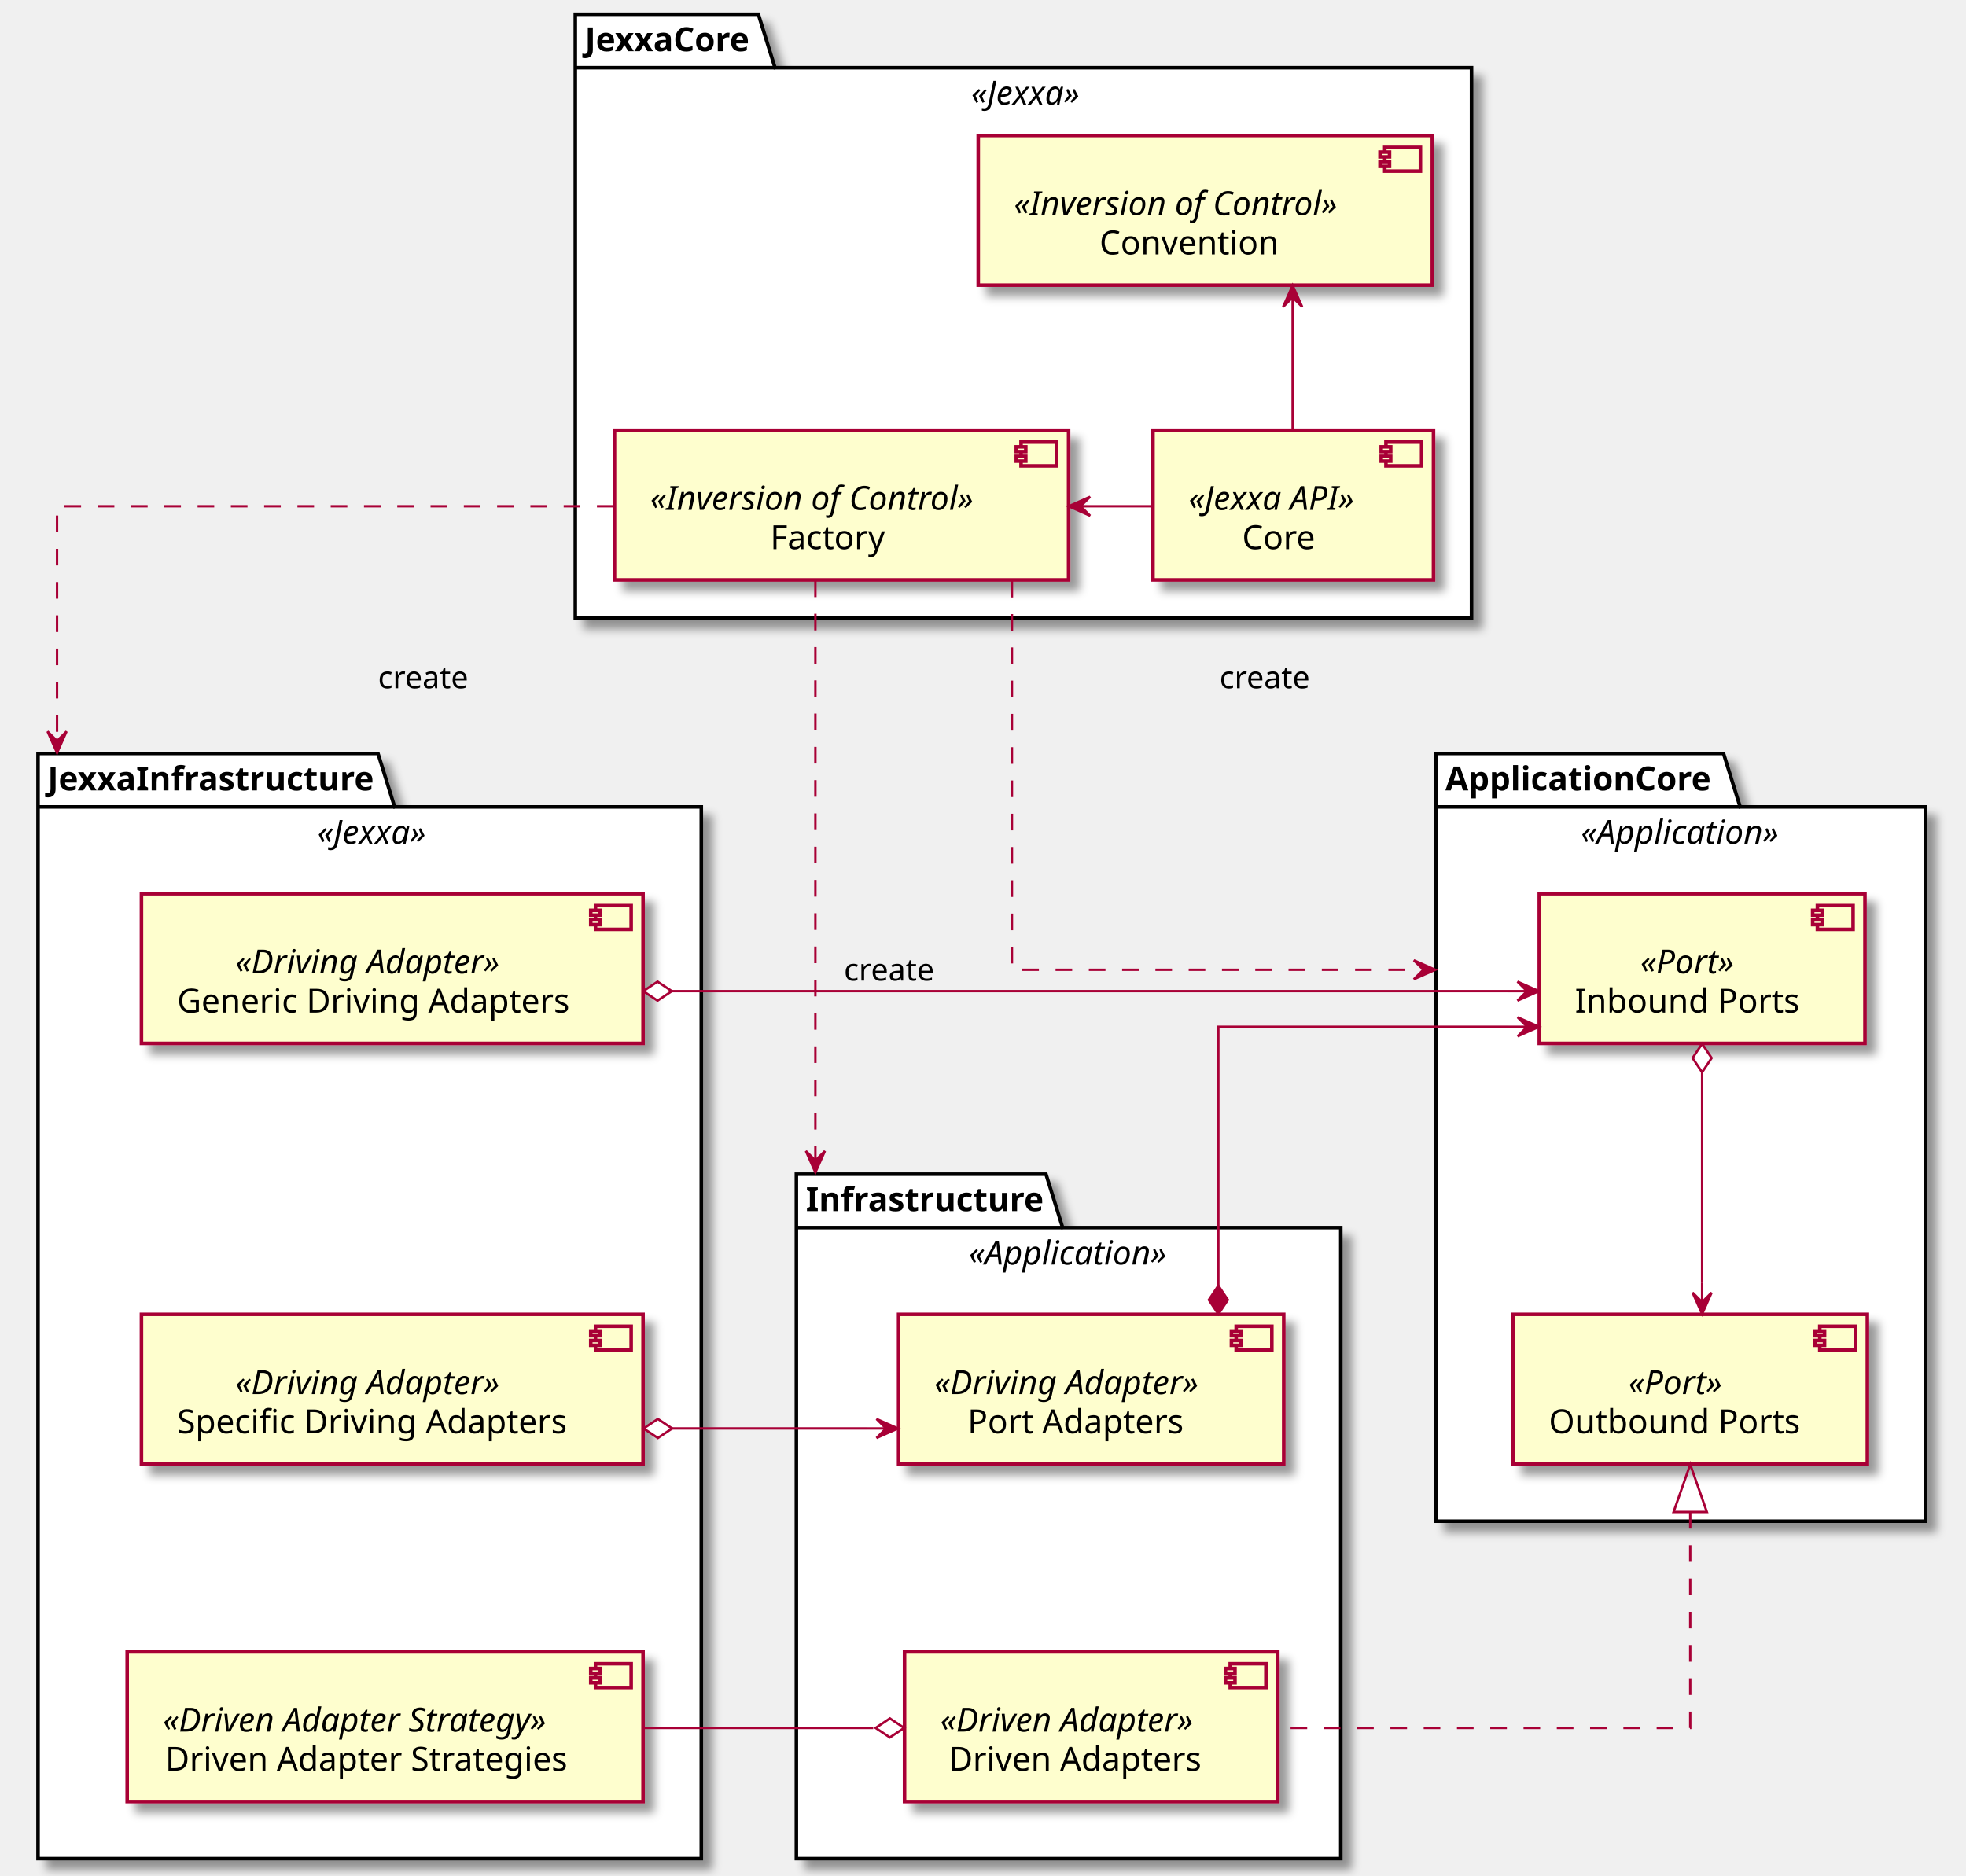
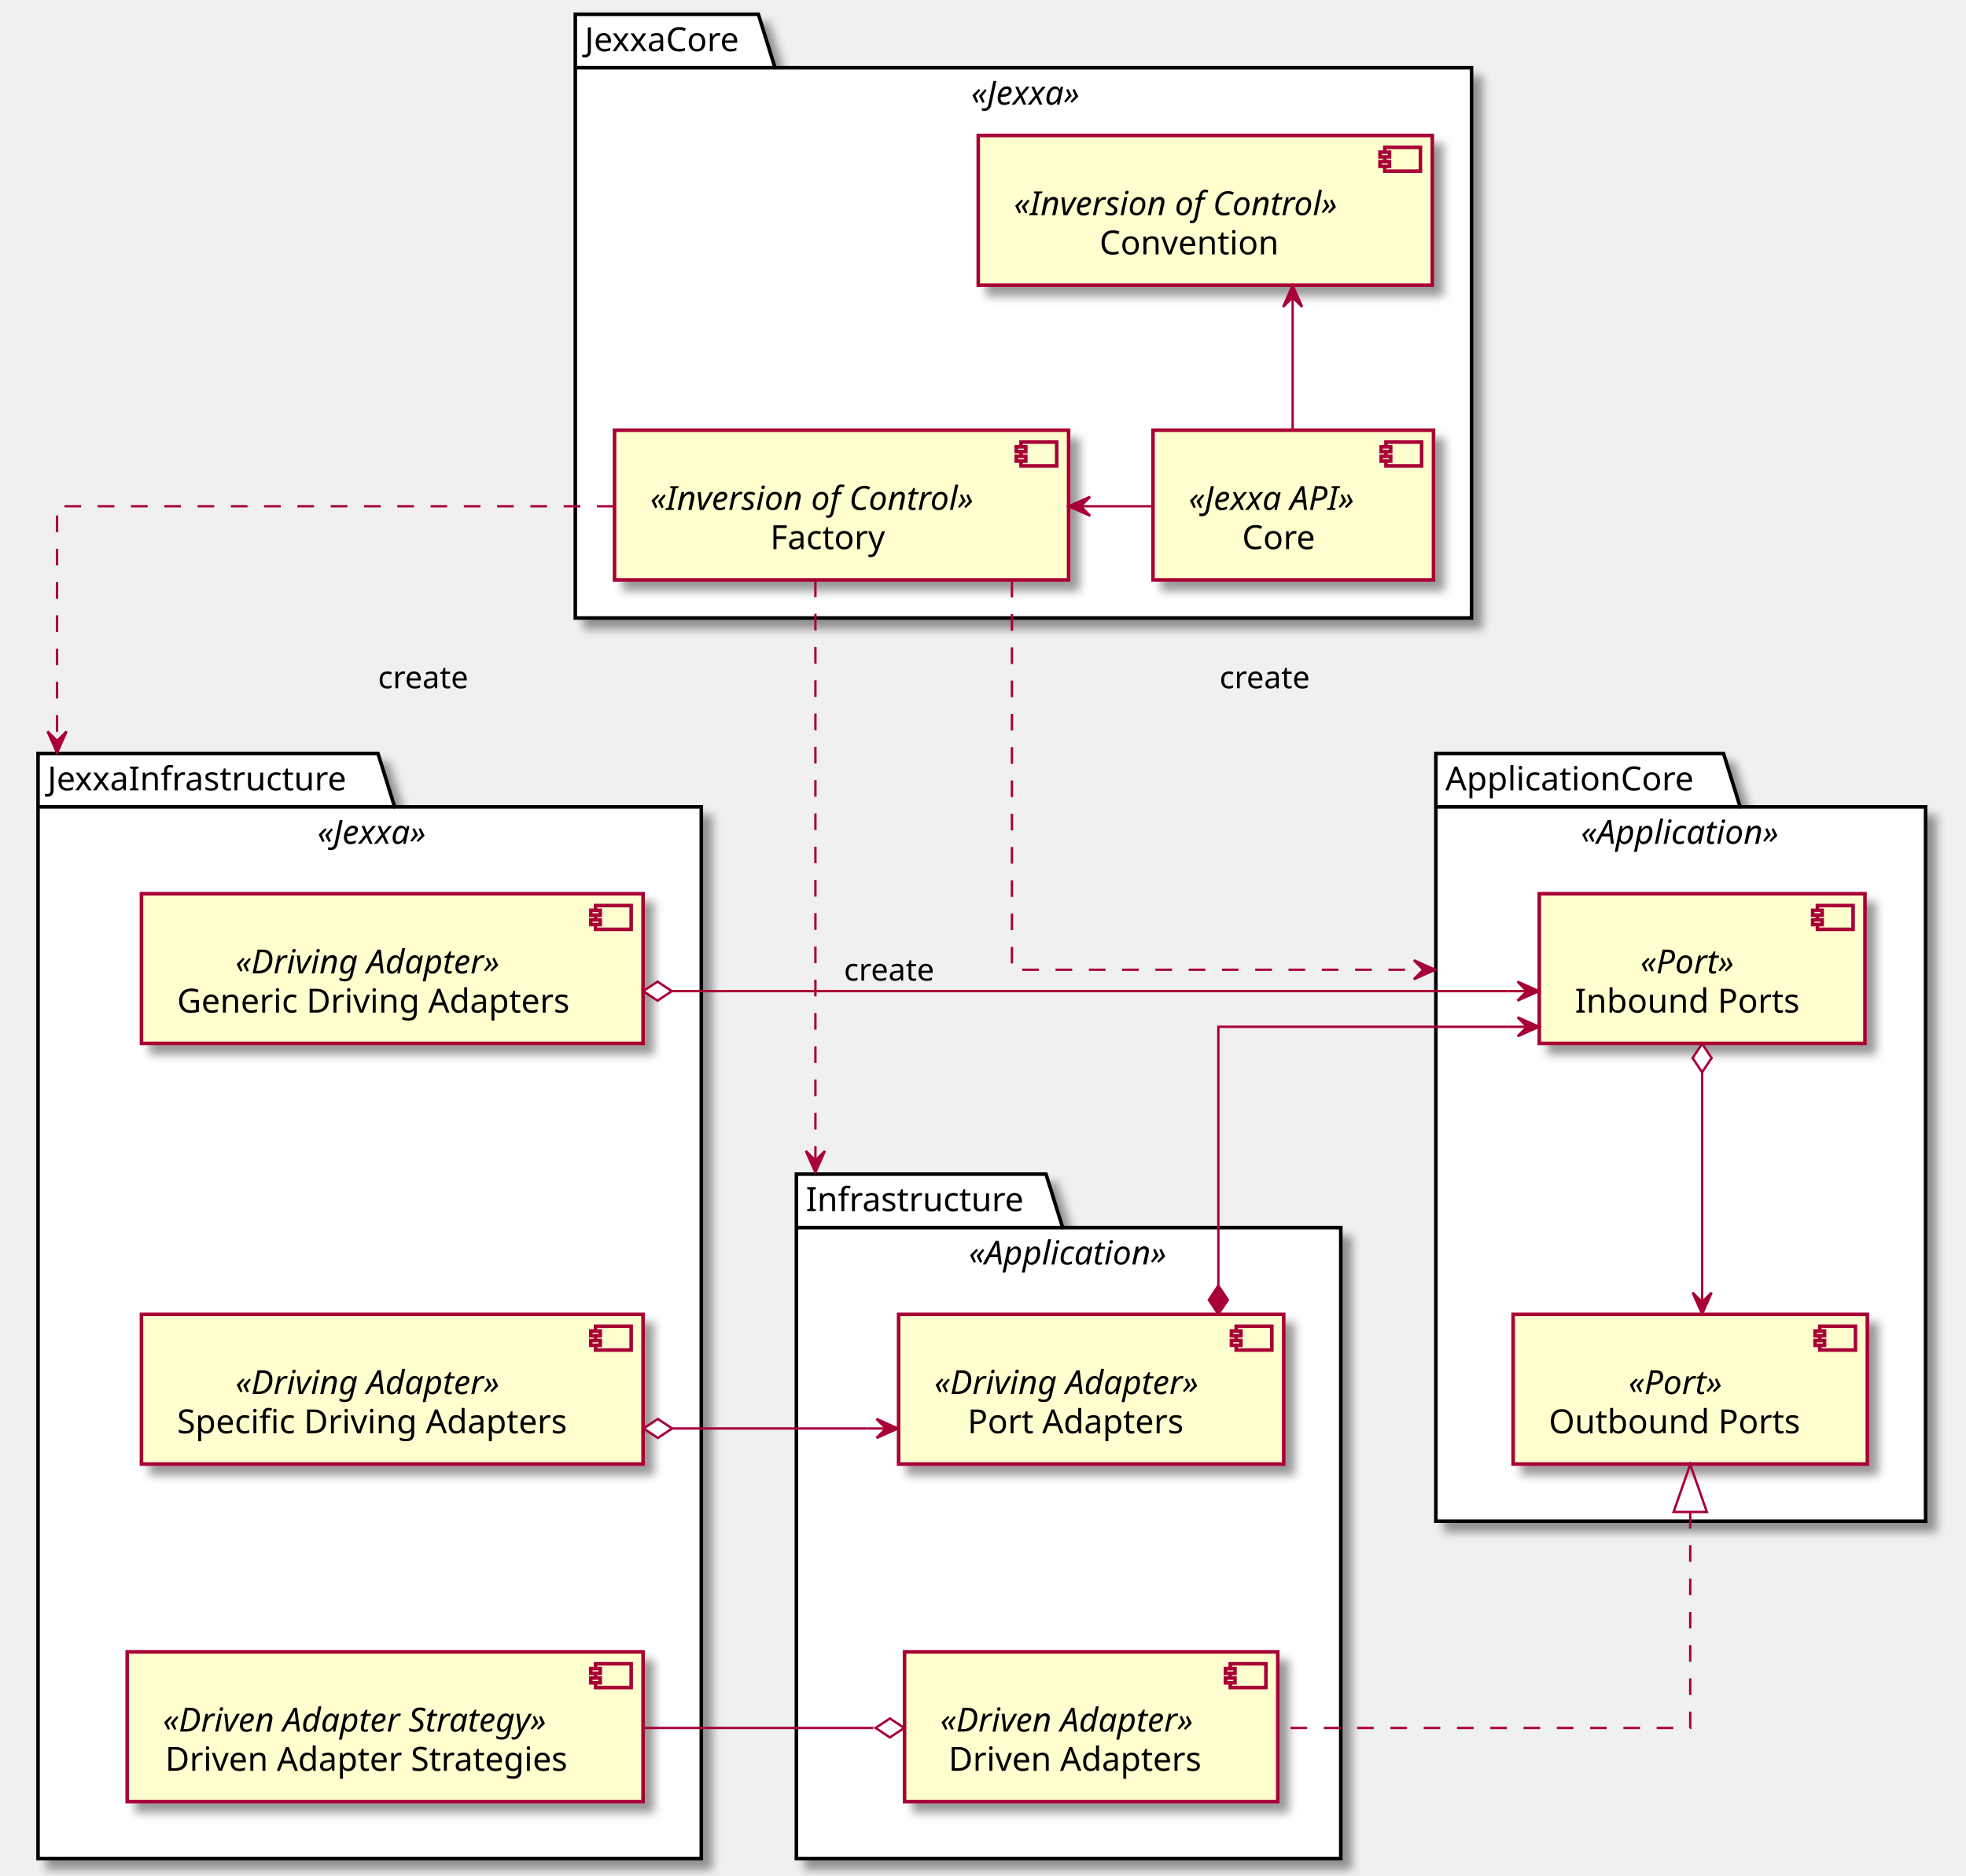
<svg xmlns="http://www.w3.org/2000/svg" contentScriptType="application/ecmascript" contentStyleType="text/css" height="789px" preserveAspectRatio="none" style="width:827px;height:789px;" version="1.1" viewBox="0 0 827 789" width="827px" zoomAndPan="magnify">
  <defs>
    <filter height="300%" id="fjpca88jkikfq" width="300%" x="-1" y="-1">
      <feGaussianBlur result="blurOut" stdDeviation="2.0" />
      <feColorMatrix in="blurOut" result="blurOut2" type="matrix" values="0 0 0 0 0 0 0 0 0 0 0 0 0 0 0 0 0 0 .4 0" />
      <feOffset dx="4.0" dy="4.0" in="blurOut2" result="blurOut3" />
      <feBlend in="SourceGraphic" in2="blurOut3" mode="normal" />
    </filter>
  </defs>
  <g>
    <polygon fill="#FFFFFF" filter="url(#fjpca88jkikfq)" points="242,6,319,6,326,28.488,619,28.488,619,260,242,260,242,6" style="stroke:#000000;stroke-width:1.5;" />
    <line style="stroke:#000000;stroke-width:1.5;" x1="242" x2="326" y1="28.488" y2="28.488" />
-     <text fill="#000000" font-family="sans-serif" font-size="14" font-weight="bold" lengthAdjust="spacing" textLength="71" x="246" y="21.535">JexxaCore</text>
+     <text fill="#000000" font-family="sans-serif" font-size="14" font-batchNumber="bold" lengthAdjust="spacing" textLength="71" x="246" y="21.535">JexxaCore</text>
    <text fill="#000000" font-family="sans-serif" font-size="14" font-style="italic" lengthAdjust="spacing" textLength="52" x="408.5" y="44.023">«Jexxa»</text>
    <polygon fill="#FFFFFF" filter="url(#fjpca88jkikfq)" points="16,317,159,317,166,339.488,295,339.488,295,782,16,782,16,317" style="stroke:#000000;stroke-width:1.5;" />
    <line style="stroke:#000000;stroke-width:1.5;" x1="16" x2="166" y1="339.488" y2="339.488" />
-     <text fill="#000000" font-family="sans-serif" font-size="14" font-weight="bold" lengthAdjust="spacing" textLength="137" x="20" y="332.535">JexxaInfrastructure</text>
+     <text fill="#000000" font-family="sans-serif" font-size="14" font-batchNumber="bold" lengthAdjust="spacing" textLength="137" x="20" y="332.535">JexxaInfrastructure</text>
    <text fill="#000000" font-family="sans-serif" font-size="14" font-style="italic" lengthAdjust="spacing" textLength="52" x="133.5" y="355.023">«Jexxa»</text>
    <polygon fill="#FFFFFF" filter="url(#fjpca88jkikfq)" points="604,317,725,317,732,339.488,810,339.488,810,640,604,640,604,317" style="stroke:#000000;stroke-width:1.5;" />
    <line style="stroke:#000000;stroke-width:1.5;" x1="604" x2="732" y1="339.488" y2="339.488" />
-     <text fill="#000000" font-family="sans-serif" font-size="14" font-weight="bold" lengthAdjust="spacing" textLength="115" x="608" y="332.535">ApplicationCore</text>
+     <text fill="#000000" font-family="sans-serif" font-size="14" font-batchNumber="bold" lengthAdjust="spacing" textLength="115" x="608" y="332.535">ApplicationCore</text>
    <text fill="#000000" font-family="sans-serif" font-size="14" font-style="italic" lengthAdjust="spacing" textLength="92" x="665" y="355.023">«Application»</text>
    <polygon fill="#FFFFFF" filter="url(#fjpca88jkikfq)" points="335,494,440,494,447,516.488,564,516.488,564,782,335,782,335,494" style="stroke:#000000;stroke-width:1.5;" />
    <line style="stroke:#000000;stroke-width:1.5;" x1="335" x2="447" y1="516.488" y2="516.488" />
-     <text fill="#000000" font-family="sans-serif" font-size="14" font-weight="bold" lengthAdjust="spacing" textLength="99" x="339" y="509.535">Infrastructure</text>
+     <text fill="#000000" font-family="sans-serif" font-size="14" font-batchNumber="bold" lengthAdjust="spacing" textLength="99" x="339" y="509.535">Infrastructure</text>
    <text fill="#000000" font-family="sans-serif" font-size="14" font-style="italic" lengthAdjust="spacing" textLength="92" x="407.5" y="532.023">«Application»</text>
    <rect fill="#FEFECE" filter="url(#fjpca88jkikfq)" height="62.977" style="stroke:#A80036;stroke-width:1.5;" width="191" x="411.5" y="57" />
    <rect fill="#FEFECE" height="10" style="stroke:#A80036;stroke-width:1.5;" width="15" x="582.5" y="62" />
    <rect fill="#FEFECE" height="2" style="stroke:#A80036;stroke-width:1.5;" width="4" x="580.5" y="64" />
    <rect fill="#FEFECE" height="2" style="stroke:#A80036;stroke-width:1.5;" width="4" x="580.5" y="68" />
    <text fill="#000000" font-family="sans-serif" font-size="14" font-style="italic" lengthAdjust="spacing" textLength="151" x="426.5" y="90.535">«Inversion of Control»</text>
    <text fill="#000000" font-family="sans-serif" font-size="14" lengthAdjust="spacing" textLength="79" x="462.5" y="107.023">Convention</text>
    <rect fill="#FEFECE" filter="url(#fjpca88jkikfq)" height="62.977" style="stroke:#A80036;stroke-width:1.5;" width="118" x="485" y="181" />
    <rect fill="#FEFECE" height="10" style="stroke:#A80036;stroke-width:1.5;" width="15" x="583" y="186" />
    <rect fill="#FEFECE" height="2" style="stroke:#A80036;stroke-width:1.5;" width="4" x="581" y="188" />
    <rect fill="#FEFECE" height="2" style="stroke:#A80036;stroke-width:1.5;" width="4" x="581" y="192" />
    <text fill="#000000" font-family="sans-serif" font-size="14" font-style="italic" lengthAdjust="spacing" textLength="78" x="500" y="214.535">«Jexxa API»</text>
    <text fill="#000000" font-family="sans-serif" font-size="14" lengthAdjust="spacing" textLength="33" x="522.5" y="231.023">Core</text>
    <rect fill="#FEFECE" filter="url(#fjpca88jkikfq)" height="62.977" style="stroke:#A80036;stroke-width:1.5;" width="191" x="258.5" y="181" />
    <rect fill="#FEFECE" height="10" style="stroke:#A80036;stroke-width:1.5;" width="15" x="429.5" y="186" />
    <rect fill="#FEFECE" height="2" style="stroke:#A80036;stroke-width:1.5;" width="4" x="427.5" y="188" />
    <rect fill="#FEFECE" height="2" style="stroke:#A80036;stroke-width:1.5;" width="4" x="427.5" y="192" />
    <text fill="#000000" font-family="sans-serif" font-size="14" font-style="italic" lengthAdjust="spacing" textLength="151" x="273.5" y="214.535">«Inversion of Control»</text>
    <text fill="#000000" font-family="sans-serif" font-size="14" lengthAdjust="spacing" textLength="50" x="324" y="231.023">Factory</text>
    <rect fill="#FEFECE" filter="url(#fjpca88jkikfq)" height="62.977" style="stroke:#A80036;stroke-width:1.5;" width="211" x="59.5" y="376" />
    <rect fill="#FEFECE" height="10" style="stroke:#A80036;stroke-width:1.5;" width="15" x="250.5" y="381" />
    <rect fill="#FEFECE" height="2" style="stroke:#A80036;stroke-width:1.5;" width="4" x="248.5" y="383" />
    <rect fill="#FEFECE" height="2" style="stroke:#A80036;stroke-width:1.5;" width="4" x="248.5" y="387" />
    <text fill="#000000" font-family="sans-serif" font-size="14" font-style="italic" lengthAdjust="spacing" textLength="122" x="99" y="409.535">«Driving Adapter»</text>
    <text fill="#000000" font-family="sans-serif" font-size="14" lengthAdjust="spacing" textLength="171" x="74.5" y="426.023">Generic Driving Adapters</text>
    <rect fill="#FEFECE" filter="url(#fjpca88jkikfq)" height="62.977" style="stroke:#A80036;stroke-width:1.5;" width="211" x="59.5" y="553" />
    <rect fill="#FEFECE" height="10" style="stroke:#A80036;stroke-width:1.5;" width="15" x="250.5" y="558" />
    <rect fill="#FEFECE" height="2" style="stroke:#A80036;stroke-width:1.5;" width="4" x="248.5" y="560" />
    <rect fill="#FEFECE" height="2" style="stroke:#A80036;stroke-width:1.5;" width="4" x="248.5" y="564" />
    <text fill="#000000" font-family="sans-serif" font-size="14" font-style="italic" lengthAdjust="spacing" textLength="122" x="99" y="586.535">«Driving Adapter»</text>
    <text fill="#000000" font-family="sans-serif" font-size="14" lengthAdjust="spacing" textLength="171" x="74.5" y="603.023">Specific Driving Adapters</text>
    <rect fill="#FEFECE" filter="url(#fjpca88jkikfq)" height="62.977" style="stroke:#A80036;stroke-width:1.5;" width="217" x="53.5" y="695" />
    <rect fill="#FEFECE" height="10" style="stroke:#A80036;stroke-width:1.5;" width="15" x="250.5" y="700" />
    <rect fill="#FEFECE" height="2" style="stroke:#A80036;stroke-width:1.5;" width="4" x="248.5" y="702" />
    <rect fill="#FEFECE" height="2" style="stroke:#A80036;stroke-width:1.5;" width="4" x="248.5" y="706" />
    <text fill="#000000" font-family="sans-serif" font-size="14" font-style="italic" lengthAdjust="spacing" textLength="177" x="68.5" y="728.535">«Driven Adapter Strategy»</text>
    <text fill="#000000" font-family="sans-serif" font-size="14" lengthAdjust="spacing" textLength="175" x="69.5" y="745.023">Driven Adapter Strategies</text>
    <rect fill="#FEFECE" filter="url(#fjpca88jkikfq)" height="62.977" style="stroke:#A80036;stroke-width:1.5;" width="137" x="647.5" y="376" />
    <rect fill="#FEFECE" height="10" style="stroke:#A80036;stroke-width:1.5;" width="15" x="764.5" y="381" />
    <rect fill="#FEFECE" height="2" style="stroke:#A80036;stroke-width:1.5;" width="4" x="762.5" y="383" />
    <rect fill="#FEFECE" height="2" style="stroke:#A80036;stroke-width:1.5;" width="4" x="762.5" y="387" />
    <text fill="#000000" font-family="sans-serif" font-size="14" font-style="italic" lengthAdjust="spacing" textLength="42" x="690" y="409.535">«Port»</text>
    <text fill="#000000" font-family="sans-serif" font-size="14" lengthAdjust="spacing" textLength="97" x="662.5" y="426.023">Inbound Ports</text>
    <rect fill="#FEFECE" filter="url(#fjpca88jkikfq)" height="62.977" style="stroke:#A80036;stroke-width:1.5;" width="149" x="636.5" y="553" />
    <rect fill="#FEFECE" height="10" style="stroke:#A80036;stroke-width:1.5;" width="15" x="765.5" y="558" />
    <rect fill="#FEFECE" height="2" style="stroke:#A80036;stroke-width:1.5;" width="4" x="763.5" y="560" />
    <rect fill="#FEFECE" height="2" style="stroke:#A80036;stroke-width:1.5;" width="4" x="763.5" y="564" />
    <text fill="#000000" font-family="sans-serif" font-size="14" font-style="italic" lengthAdjust="spacing" textLength="42" x="685" y="586.535">«Port»</text>
    <text fill="#000000" font-family="sans-serif" font-size="14" lengthAdjust="spacing" textLength="109" x="651.5" y="603.023">Outbound Ports</text>
    <rect fill="#FEFECE" filter="url(#fjpca88jkikfq)" height="62.977" style="stroke:#A80036;stroke-width:1.5;" width="162" x="378" y="553" />
    <rect fill="#FEFECE" height="10" style="stroke:#A80036;stroke-width:1.5;" width="15" x="520" y="558" />
    <rect fill="#FEFECE" height="2" style="stroke:#A80036;stroke-width:1.5;" width="4" x="518" y="560" />
    <rect fill="#FEFECE" height="2" style="stroke:#A80036;stroke-width:1.5;" width="4" x="518" y="564" />
    <text fill="#000000" font-family="sans-serif" font-size="14" font-style="italic" lengthAdjust="spacing" textLength="122" x="393" y="586.535">«Driving Adapter»</text>
    <text fill="#000000" font-family="sans-serif" font-size="14" lengthAdjust="spacing" textLength="94" x="407" y="603.023">Port Adapters</text>
    <rect fill="#FEFECE" filter="url(#fjpca88jkikfq)" height="62.977" style="stroke:#A80036;stroke-width:1.5;" width="157" x="380.5" y="695" />
    <rect fill="#FEFECE" height="10" style="stroke:#A80036;stroke-width:1.5;" width="15" x="517.5" y="700" />
    <rect fill="#FEFECE" height="2" style="stroke:#A80036;stroke-width:1.5;" width="4" x="515.5" y="702" />
    <rect fill="#FEFECE" height="2" style="stroke:#A80036;stroke-width:1.5;" width="4" x="515.5" y="706" />
    <text fill="#000000" font-family="sans-serif" font-size="14" font-style="italic" lengthAdjust="spacing" textLength="117" x="395.5" y="728.535">«Driven Adapter»</text>
    <text fill="#000000" font-family="sans-serif" font-size="14" lengthAdjust="spacing" textLength="110" x="399" y="745.023">Driven Adapters</text>
    <path d="M282.73,601 C282.73,601 364.71,601 364.71,601 " fill="none" id="Specific Driving Adapters-Port Adapters" style="stroke:#A80036;stroke-width:1.0;" />
    <polygon fill="#A80036" points="377.71,601,368.71,597,372.71,601,368.71,605,377.71,601" style="stroke:#A80036;stroke-width:1.0;" />
    <line style="stroke:#A80036;stroke-width:1.0;" x1="372.71" x2="364.71" y1="601" y2="601" />
    <polygon fill="#FFFFFF" points="270.73,601,276.73,605,282.73,601,276.73,597,270.73,601" style="stroke:#A80036;stroke-width:1.0;" />
    <path d="M282.59,417 C282.59,417 634.33,417 634.33,417 " fill="none" id="Generic Driving Adapters-Inbound Ports" style="stroke:#A80036;stroke-width:1.0;" />
    <polygon fill="#A80036" points="647.33,417,638.33,413,642.33,417,638.33,421,647.33,417" style="stroke:#A80036;stroke-width:1.0;" />
    <line style="stroke:#A80036;stroke-width:1.0;" x1="642.33" x2="634.33" y1="417" y2="417" />
    <polygon fill="#FFFFFF" points="270.59,417,276.59,421,282.59,417,276.59,413,270.59,417" style="stroke:#A80036;stroke-width:1.0;" />
    <path d="M512.5,540.9 C512.5,540.9 512.5,432 512.5,432 C512.5,432 634.39,432 634.39,432 " fill="none" id="Port Adapters-Inbound Ports" style="stroke:#A80036;stroke-width:1.0;" />
    <polygon fill="#A80036" points="647.39,432,638.39,428,642.39,432,638.39,436,647.39,432" style="stroke:#A80036;stroke-width:1.0;" />
    <line style="stroke:#A80036;stroke-width:1.0;" x1="642.39" x2="634.39" y1="432" y2="432" />
    <polygon fill="#A80036" points="512.5,552.9,516.5,546.9,512.5,540.9,508.5,546.9,512.5,552.9" style="stroke:#A80036;stroke-width:1.0;" />
    <path d="M716,451.14 C716,451.14 716,539.83 716,539.83 " fill="none" id="Inbound Ports-Outbound Ports" style="stroke:#A80036;stroke-width:1.0;" />
    <polygon fill="#A80036" points="716,552.83,720,543.83,716,547.83,712,543.83,716,552.83" style="stroke:#A80036;stroke-width:1.0;" />
    <line style="stroke:#A80036;stroke-width:1.0;" x1="716" x2="716" y1="547.83" y2="539.83" />
    <polygon fill="#FFFFFF" points="716,439.14,712,445.14,716,451.14,720,445.14,716,439.14" style="stroke:#A80036;stroke-width:1.0;" />
    <path d="M711,636.13 C711,636.13 711,727 711,727 C711,727 611.64,727 537.7,727 " fill="none" id="Outbound Ports-backto-Driven Adapters" style="stroke:#A80036;stroke-width:1.0;stroke-dasharray:7.0,7.0;" />
    <polygon fill="none" points="704,636.13,711,616.13,718,636.13,704,636.13" style="stroke:#A80036;stroke-width:1.0;" />
    <path d="M270.91,727 C270.91,727 367.33,727 367.33,727 " fill="none" id="Driven Adapter Strategies-to-Driven Adapters" style="stroke:#A80036;stroke-width:1.0;" />
    <polygon fill="#FFFFFF" points="380.33,727,374.33,723,368.33,727,374.33,731,380.33,727" style="stroke:#A80036;stroke-width:1.0;" />
    <path d="M343,244.22 C343,288.145 343,370.303 343,442.884 C343,451.956 343,460.879 343,469.56 C343,473.899 343,478.179 343,482.386 C343,484.489 343,486.574 343,488.64 C343,489.673 343,490.701 343,491.724 C343,492.235 343,492.745 343,493.254 " fill="none" id="Factory-to-Infrastructure" style="stroke:#A80036;stroke-width:1.0;stroke-dasharray:7.0,7.0;" />
    <polygon fill="#A80036" points="343,493.254,347,484.254,343,488.254,339,484.254,343,493.254" style="stroke:#A80036;stroke-width:1.0;" />
    <text fill="#000000" font-family="sans-serif" font-size="13" lengthAdjust="spacing" textLength="38" x="355" y="412.568">create</text>
    <path d="M425.67,244.35 C425.67,299.74 425.67,408 425.67,408 C425.67,408 470.808,408 516.65,408 C539.571,408 562.669,408 580.388,408 C589.248,408 596.764,408 602.24,408 C602.583,408 602.917,408 603.243,408 C603.406,408 603.567,408 603.726,408 " fill="none" id="Factory-to-ApplicationCore" style="stroke:#A80036;stroke-width:1.0;stroke-dasharray:7.0,7.0;" />
    <polygon fill="#A80036" points="603.726,408,594.726,404,598.726,408,594.726,412,603.726,408" style="stroke:#A80036;stroke-width:1.0;" />
    <text fill="#000000" font-family="sans-serif" font-size="13" lengthAdjust="spacing" textLength="38" x="513" y="289.568">create</text>
    <path d="M258.11,213 C160.67,213 24,213 24,213 C24,213 24,258.632 24,305.691 C24,308.632 24,311.579 24,314.521 C24,315.256 24,315.991 24,316.726 " fill="none" id="Factory-to-JexxaInfrastructure" style="stroke:#A80036;stroke-width:1.0;stroke-dasharray:7.0,7.0;" />
    <polygon fill="#A80036" points="24,316.726,28,307.726,24,311.726,20,307.726,24,316.726" style="stroke:#A80036;stroke-width:1.0;" />
    <text fill="#000000" font-family="sans-serif" font-size="13" lengthAdjust="spacing" textLength="38" x="159" y="289.568">create</text>
    <path d="M454.56,213 C454.56,213 484.79,213 484.79,213 " fill="none" id="Factory-backto-Core" style="stroke:#A80036;stroke-width:1.0;" />
    <polygon fill="#A80036" points="449.56,213,458.56,217,454.56,213,458.56,209,449.56,213" style="stroke:#A80036;stroke-width:1.0;" />
    <path d="M543.75,125.11 C543.75,125.11 543.75,180.95 543.75,180.95 " fill="none" id="Convention-backto-Core" style="stroke:#A80036;stroke-width:1.0;" />
    <polygon fill="#A80036" points="543.75,120.11,539.75,129.11,543.75,125.11,547.75,129.11,543.75,120.11" style="stroke:#A80036;stroke-width:1.0;" />
  </g>
</svg>
